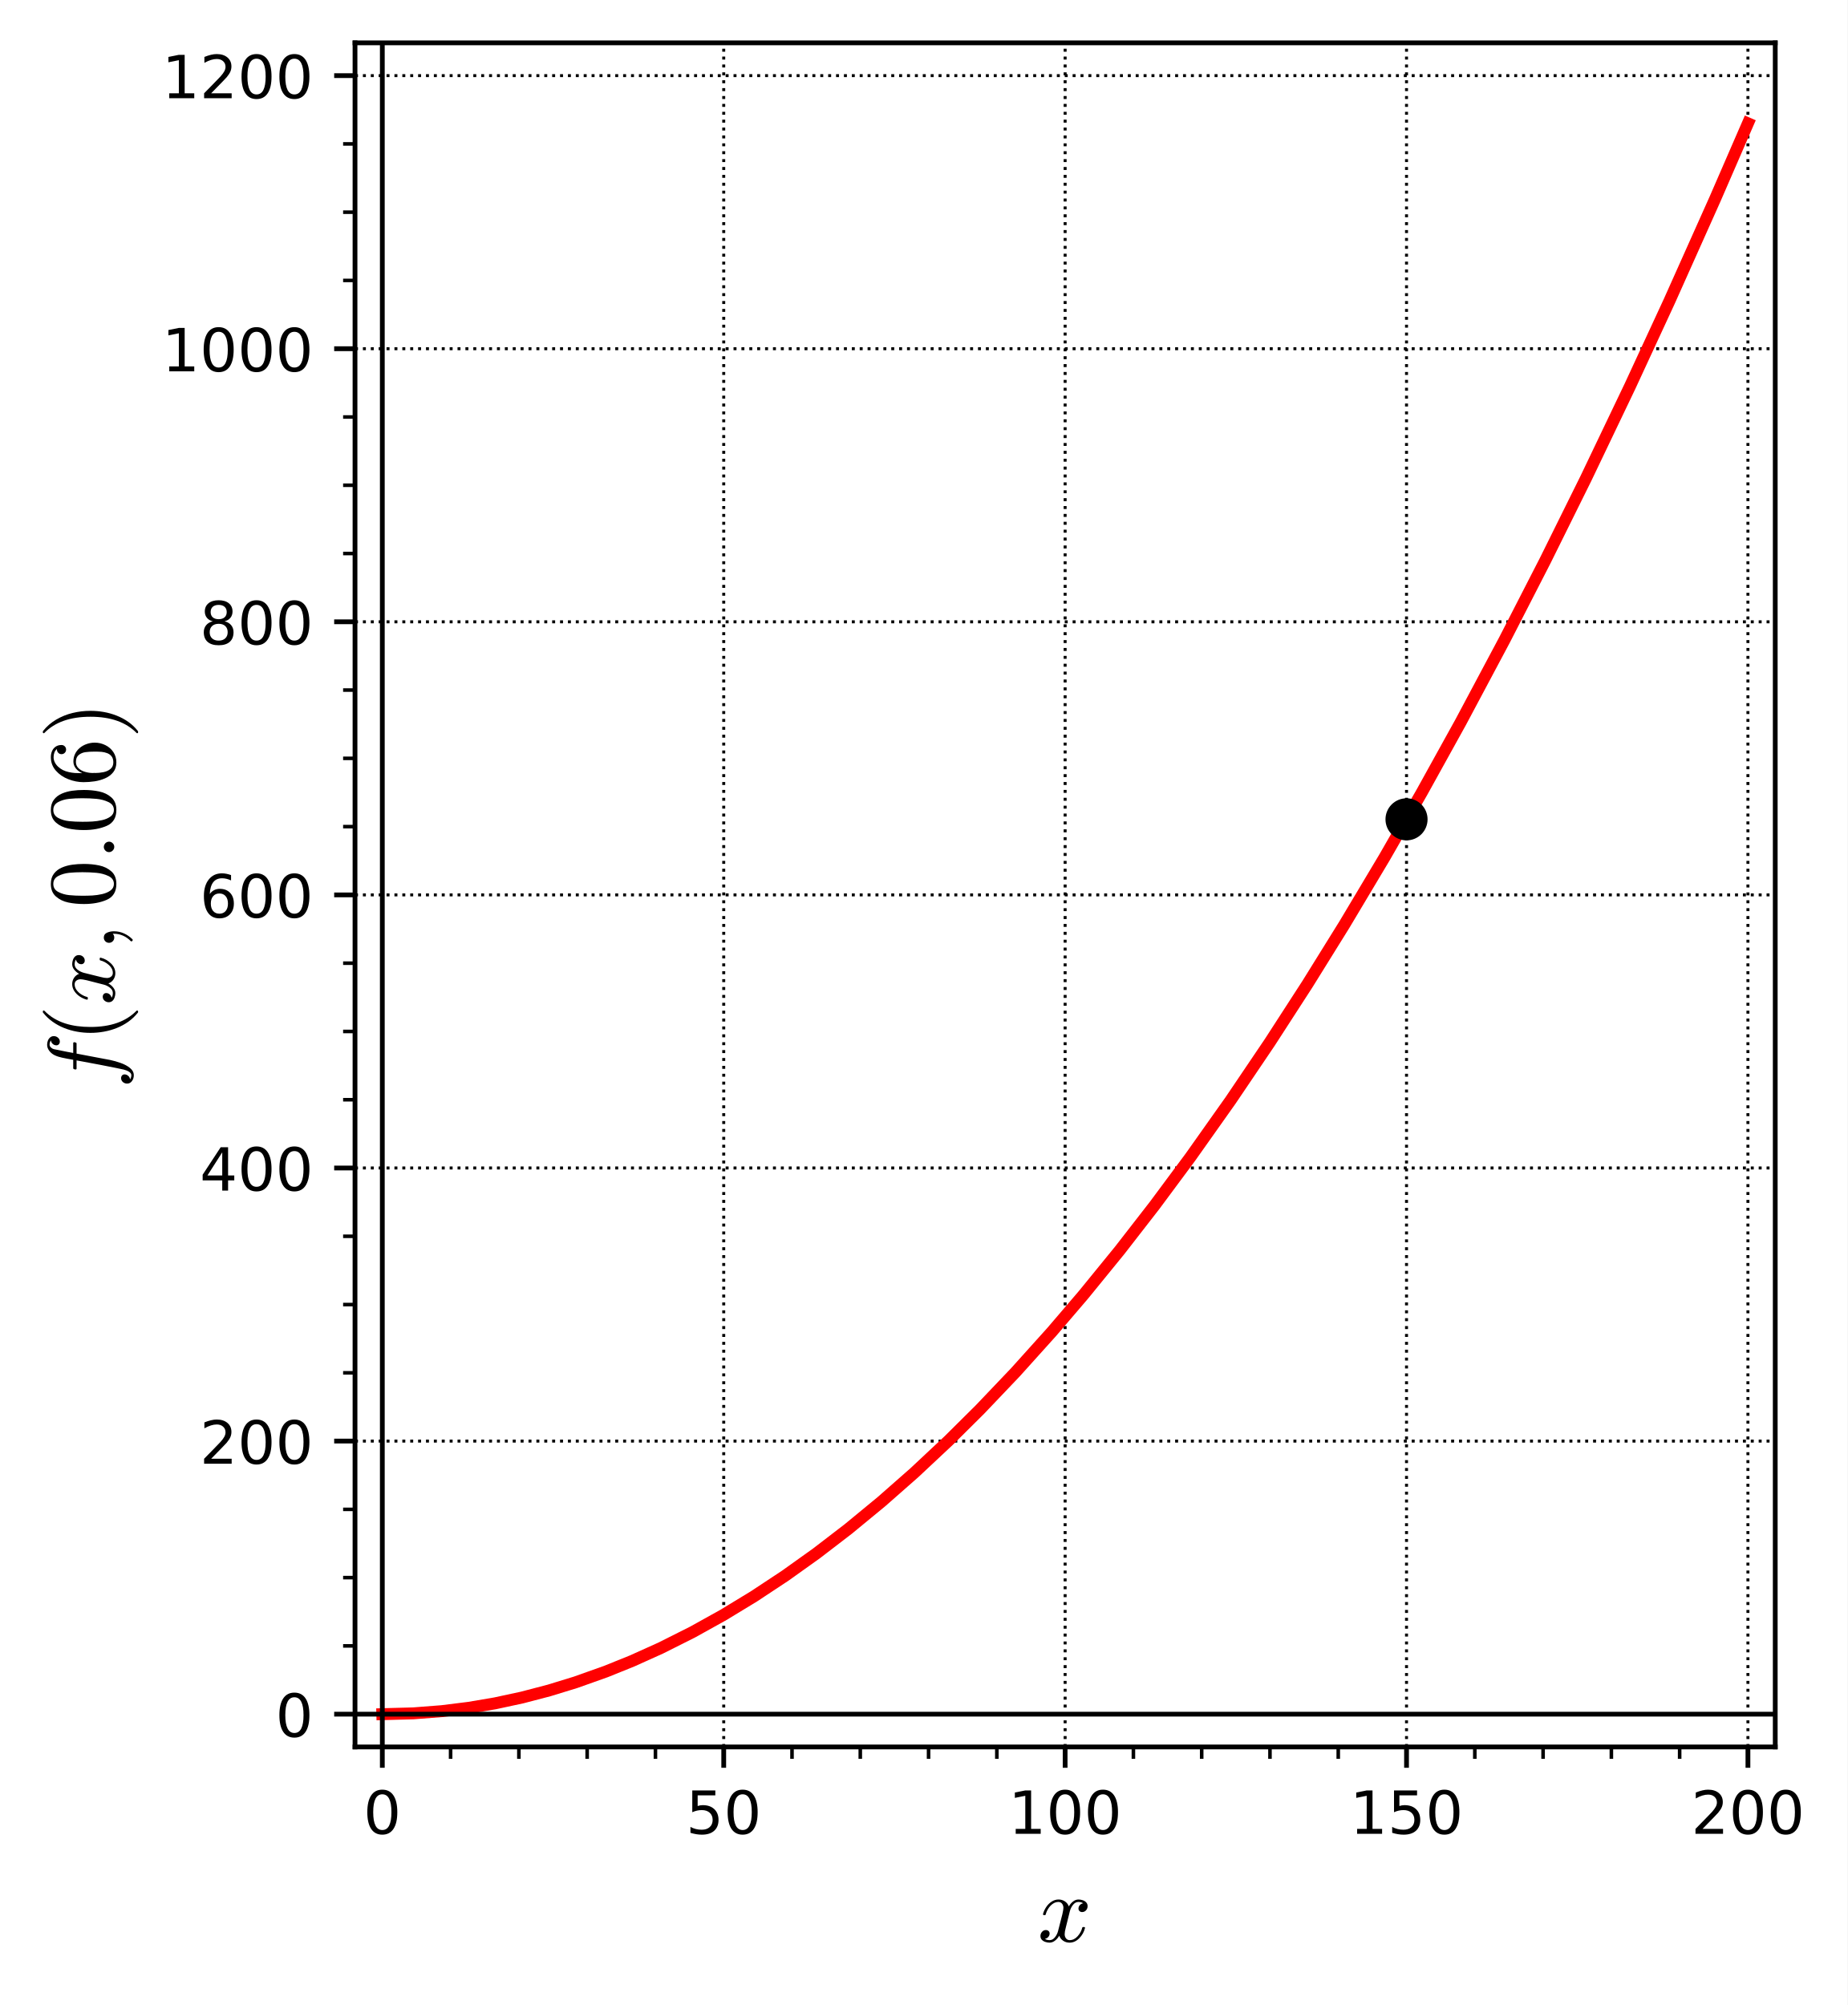
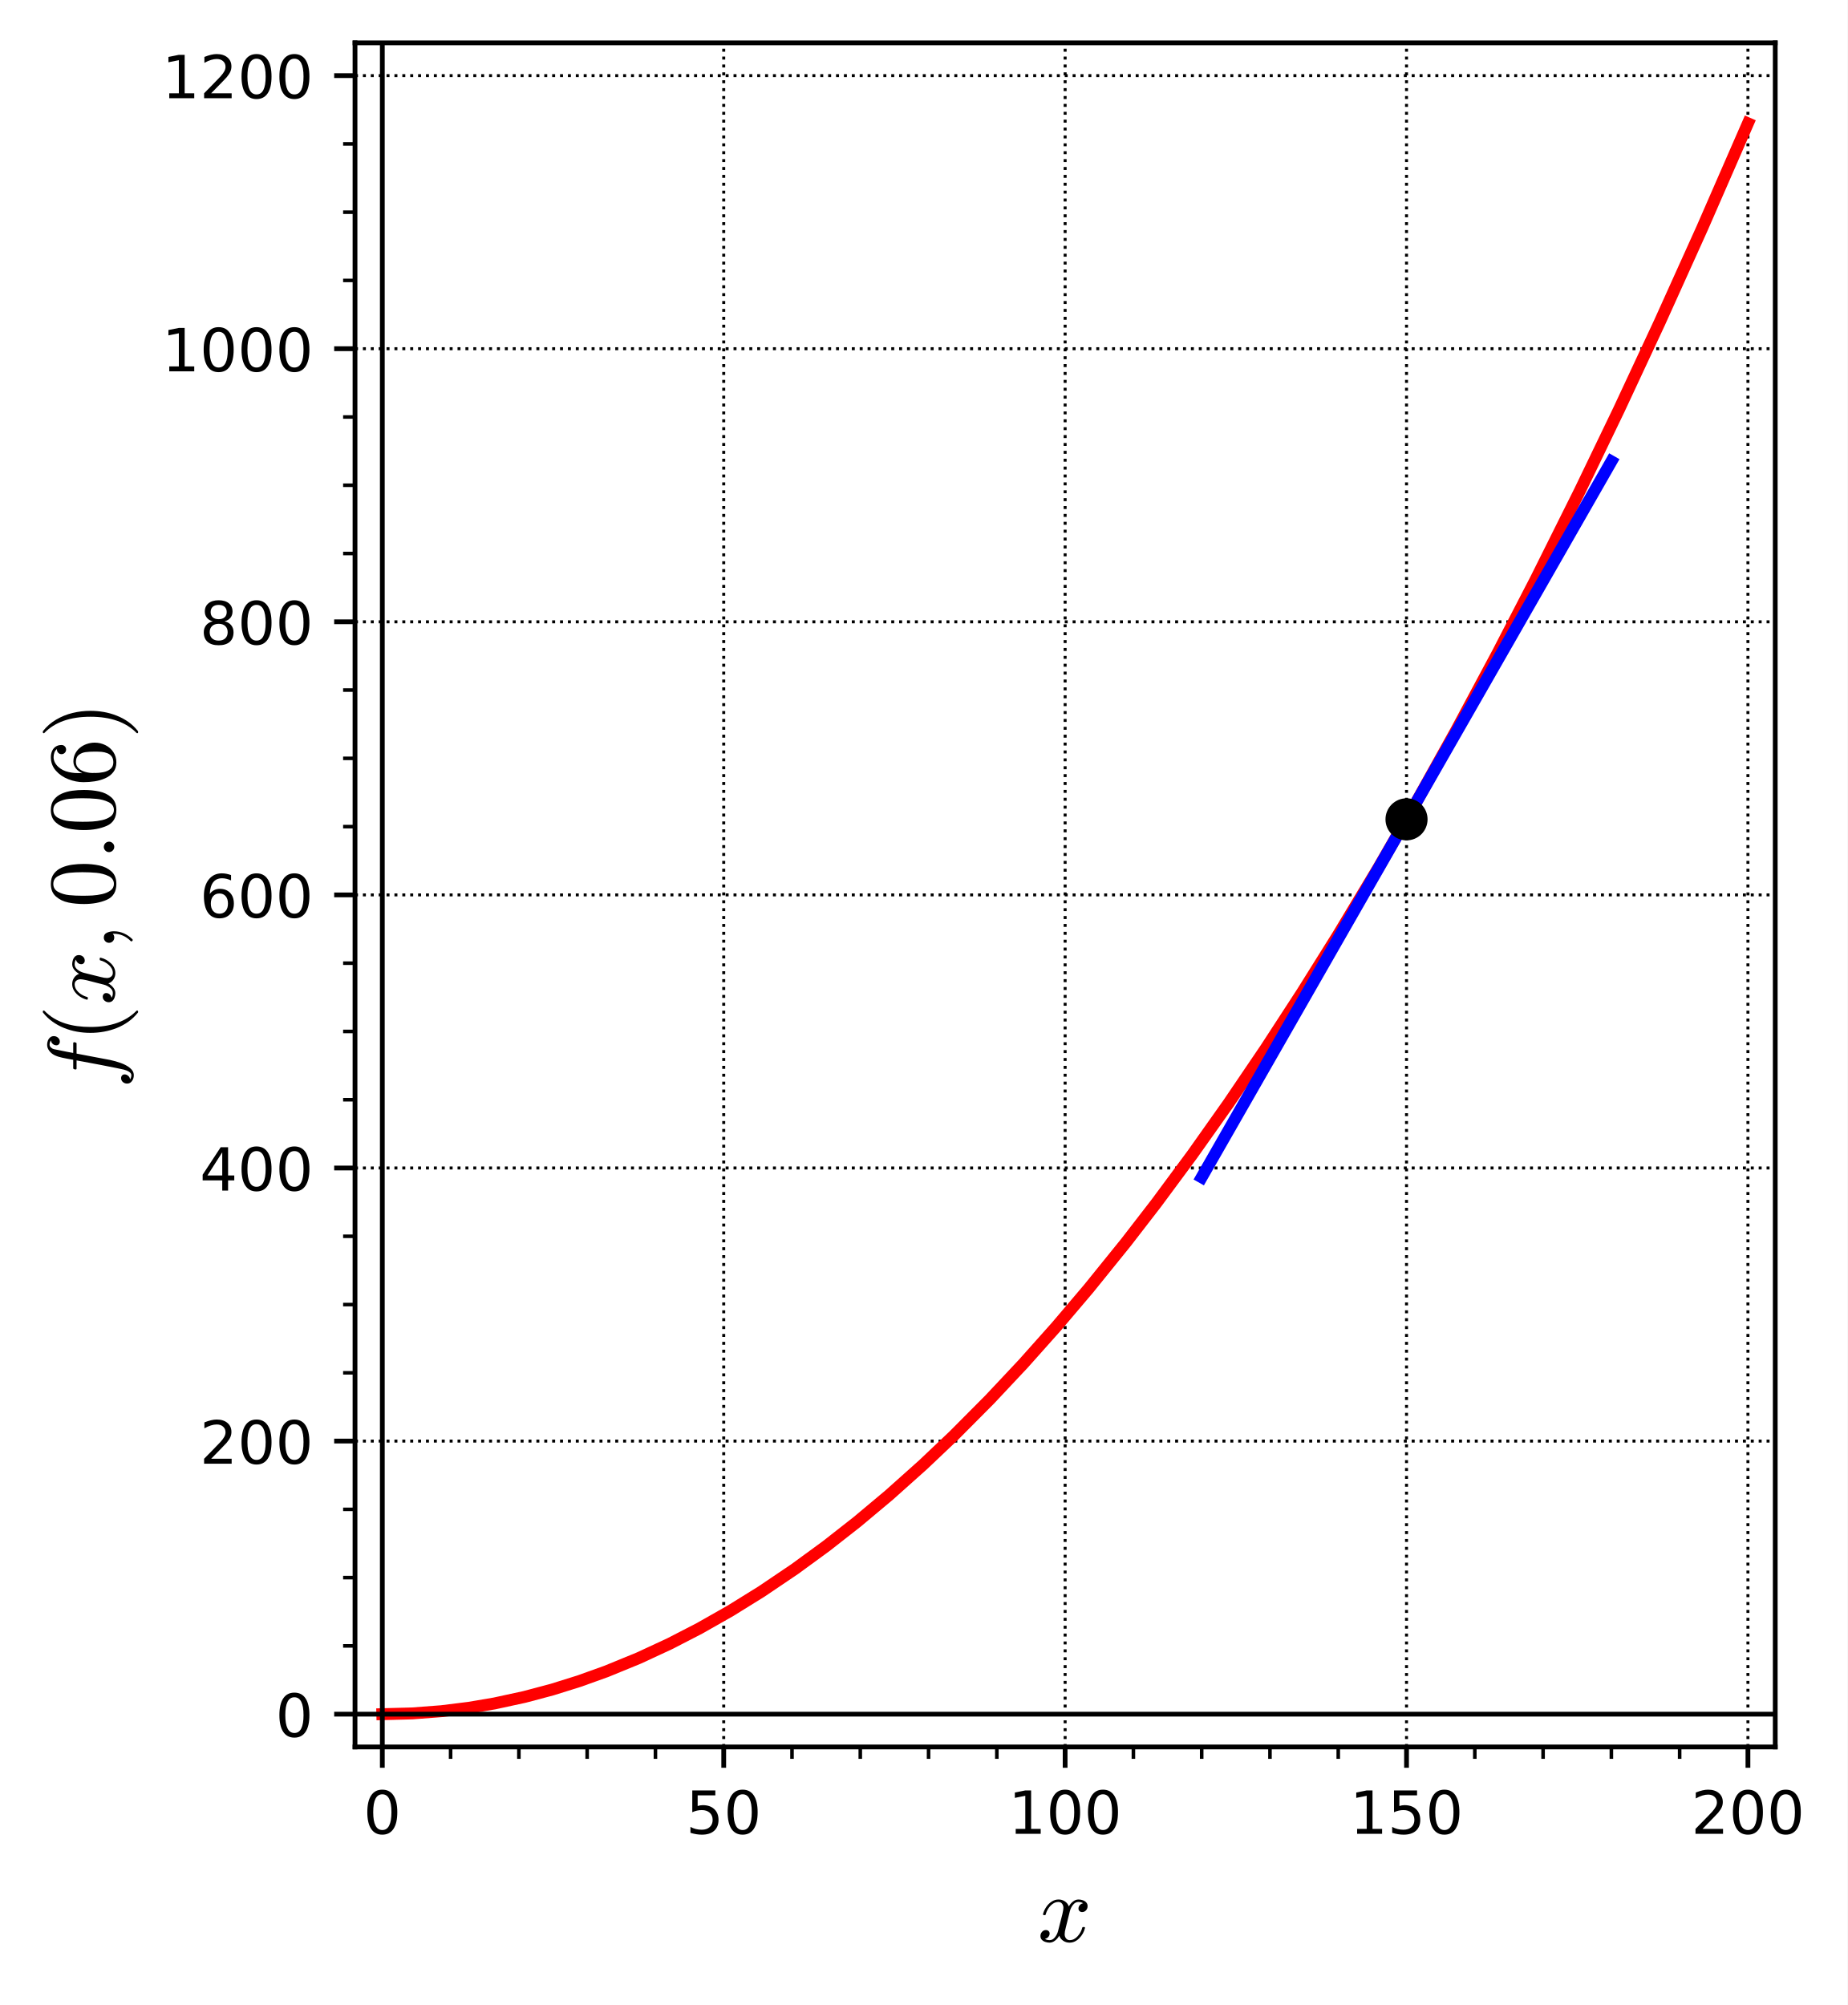
<svg xmlns="http://www.w3.org/2000/svg" xmlns:xlink="http://www.w3.org/1999/xlink" width="310.438pt" height="336.923pt" viewBox="0 0 310.438 336.923" version="1.1">
  <defs>
    <style type="text/css">*{stroke-linejoin: round; stroke-linecap: butt}</style>
  </defs>
  <g id="figure_1">
    <g id="patch_1">
      <path d="M 0 336.923  L 310.438 336.923  L 310.438 0  L 0 0  z " style="fill: #ffffff" />
    </g>
    <g id="axes_1">
      <g id="patch_2">
        <path d="M 59.65 293.56  L 298.283 293.56  L 298.283 7.2  L 59.65 7.2  z " style="fill: #ffffff" />
      </g>
      <g id="matplotlib.axis_1">
        <g id="xtick_1">
          <g id="line2d_1">
-             <path d="M 64.239 293.56  L 64.239 7.2  " clip-path="url(#p2726d82c43)" style="fill: none; stroke-dasharray: 0.5,0.825; stroke-dashoffset: 0; stroke: #000000; stroke-width: 0.5" />
+             <path d="M 64.239 293.56  L 64.239 7.2  " clip-path="url(#p6049f24ae9)" style="fill: none; stroke-dasharray: 0.5,0.825; stroke-dashoffset: 0; stroke: #000000; stroke-width: 0.5" />
          </g>
          <g id="line2d_2">
            <defs>
-               <path id="mf611086a96" d="M 0 0  L 0 3.5  " style="stroke: #000000; stroke-width: 0.8" />
+               <path id="m68371ec54a" d="M 0 0  L 0 3.5  " style="stroke: #000000; stroke-width: 0.8" />
            </defs>
            <g>
-               <use xlink:href="#mf611086a96" x="64.239" y="293.56" style="stroke: #000000; stroke-width: 0.8" />
+               <use xlink:href="#m68371ec54a" x="64.239" y="293.56" style="stroke: #000000; stroke-width: 0.8" />
            </g>
          </g>
          <g id="text_1">
            <g transform="translate(61.05785 308.1584) scale(0.1 -0.1)">
              <defs>
                <path id="DejaVuSans-30" d="M 2034 4250  Q 1547 4250 1301 3770  Q 1056 3291 1056 2328  Q 1056 1369 1301 889  Q 1547 409 2034 409  Q 2525 409 2770 889  Q 3016 1369 3016 2328  Q 3016 3291 2770 3770  Q 2525 4250 2034 4250  z M 2034 4750  Q 2819 4750 3233 4129  Q 3647 3509 3647 2328  Q 3647 1150 3233 529  Q 2819 -91 2034 -91  Q 1250 -91 836 529  Q 422 1150 422 2328  Q 422 3509 836 4129  Q 1250 4750 2034 4750  z " transform="scale(0.015625)" />
              </defs>
              <use xlink:href="#DejaVuSans-30" />
            </g>
          </g>
        </g>
        <g id="xtick_2">
          <g id="line2d_3">
-             <path d="M 121.603 293.56  L 121.603 7.2  " clip-path="url(#p2726d82c43)" style="fill: none; stroke-dasharray: 0.5,0.825; stroke-dashoffset: 0; stroke: #000000; stroke-width: 0.5" />
+             <path d="M 121.603 293.56  L 121.603 7.2  " clip-path="url(#p6049f24ae9)" style="fill: none; stroke-dasharray: 0.5,0.825; stroke-dashoffset: 0; stroke: #000000; stroke-width: 0.5" />
          </g>
          <g id="line2d_4">
            <g>
-               <use xlink:href="#mf611086a96" x="121.603" y="293.56" style="stroke: #000000; stroke-width: 0.8" />
+               <use xlink:href="#m68371ec54a" x="121.603" y="293.56" style="stroke: #000000; stroke-width: 0.8" />
            </g>
          </g>
          <g id="text_2">
            <g transform="translate(115.2404 308.1584) scale(0.1 -0.1)">
              <defs>
                <path id="DejaVuSans-35" d="M 691 4666  L 3169 4666  L 3169 4134  L 1269 4134  L 1269 2991  Q 1406 3038 1543 3061  Q 1681 3084 1819 3084  Q 2600 3084 3056 2656  Q 3513 2228 3513 1497  Q 3513 744 3044 326  Q 2575 -91 1722 -91  Q 1428 -91 1123 -41  Q 819 9 494 109  L 494 744  Q 775 591 1075 516  Q 1375 441 1709 441  Q 2250 441 2565 725  Q 2881 1009 2881 1497  Q 2881 1984 2565 2268  Q 2250 2553 1709 2553  Q 1456 2553 1204 2497  Q 953 2441 691 2322  L 691 4666  z " transform="scale(0.015625)" />
              </defs>
              <use xlink:href="#DejaVuSans-35" />
              <use xlink:href="#DejaVuSans-30" x="63.623" />
            </g>
          </g>
        </g>
        <g id="xtick_3">
          <g id="line2d_5">
-             <path d="M 178.967 293.56  L 178.967 7.2  " clip-path="url(#p2726d82c43)" style="fill: none; stroke-dasharray: 0.5,0.825; stroke-dashoffset: 0; stroke: #000000; stroke-width: 0.5" />
+             <path d="M 178.967 293.56  L 178.967 7.2  " clip-path="url(#p6049f24ae9)" style="fill: none; stroke-dasharray: 0.5,0.825; stroke-dashoffset: 0; stroke: #000000; stroke-width: 0.5" />
          </g>
          <g id="line2d_6">
            <g>
-               <use xlink:href="#mf611086a96" x="178.967" y="293.56" style="stroke: #000000; stroke-width: 0.8" />
+               <use xlink:href="#m68371ec54a" x="178.967" y="293.56" style="stroke: #000000; stroke-width: 0.8" />
            </g>
          </g>
          <g id="text_3">
            <g transform="translate(169.4229 308.1584) scale(0.1 -0.1)">
              <defs>
                <path id="DejaVuSans-31" d="M 794 531  L 1825 531  L 1825 4091  L 703 3866  L 703 4441  L 1819 4666  L 2450 4666  L 2450 531  L 3481 531  L 3481 0  L 794 0  L 794 531  z " transform="scale(0.015625)" />
              </defs>
              <use xlink:href="#DejaVuSans-31" />
              <use xlink:href="#DejaVuSans-30" x="63.623" />
              <use xlink:href="#DejaVuSans-30" x="127.246" />
            </g>
          </g>
        </g>
        <g id="xtick_4">
          <g id="line2d_7">
-             <path d="M 236.33 293.56  L 236.33 7.2  " clip-path="url(#p2726d82c43)" style="fill: none; stroke-dasharray: 0.5,0.825; stroke-dashoffset: 0; stroke: #000000; stroke-width: 0.5" />
+             <path d="M 236.33 293.56  L 236.33 7.2  " clip-path="url(#p6049f24ae9)" style="fill: none; stroke-dasharray: 0.5,0.825; stroke-dashoffset: 0; stroke: #000000; stroke-width: 0.5" />
          </g>
          <g id="line2d_8">
            <g>
-               <use xlink:href="#mf611086a96" x="236.33" y="293.56" style="stroke: #000000; stroke-width: 0.8" />
+               <use xlink:href="#m68371ec54a" x="236.33" y="293.56" style="stroke: #000000; stroke-width: 0.8" />
            </g>
          </g>
          <g id="text_4">
            <g transform="translate(226.7867 308.1584) scale(0.1 -0.1)">
              <use xlink:href="#DejaVuSans-31" />
              <use xlink:href="#DejaVuSans-35" x="63.623" />
              <use xlink:href="#DejaVuSans-30" x="127.246" />
            </g>
          </g>
        </g>
        <g id="xtick_5">
          <g id="line2d_9">
-             <path d="M 293.694 293.56  L 293.694 7.2  " clip-path="url(#p2726d82c43)" style="fill: none; stroke-dasharray: 0.5,0.825; stroke-dashoffset: 0; stroke: #000000; stroke-width: 0.5" />
+             <path d="M 293.694 293.56  L 293.694 7.2  " clip-path="url(#p6049f24ae9)" style="fill: none; stroke-dasharray: 0.5,0.825; stroke-dashoffset: 0; stroke: #000000; stroke-width: 0.5" />
          </g>
          <g id="line2d_10">
            <g>
-               <use xlink:href="#mf611086a96" x="293.694" y="293.56" style="stroke: #000000; stroke-width: 0.8" />
+               <use xlink:href="#m68371ec54a" x="293.694" y="293.56" style="stroke: #000000; stroke-width: 0.8" />
            </g>
          </g>
          <g id="text_5">
            <g transform="translate(284.1505 308.1584) scale(0.1 -0.1)">
              <defs>
                <path id="DejaVuSans-32" d="M 1228 531  L 3431 531  L 3431 0  L 469 0  L 469 531  Q 828 903 1448 1529  Q 2069 2156 2228 2338  Q 2531 2678 2651 2914  Q 2772 3150 2772 3378  Q 2772 3750 2511 3984  Q 2250 4219 1831 4219  Q 1534 4219 1204 4116  Q 875 4013 500 3803  L 500 4441  Q 881 4594 1212 4672  Q 1544 4750 1819 4750  Q 2544 4750 2975 4387  Q 3406 4025 3406 3419  Q 3406 3131 3298 2873  Q 3191 2616 2906 2266  Q 2828 2175 2409 1742  Q 1991 1309 1228 531  z " transform="scale(0.015625)" />
              </defs>
              <use xlink:href="#DejaVuSans-32" />
              <use xlink:href="#DejaVuSans-30" x="63.623" />
              <use xlink:href="#DejaVuSans-30" x="127.246" />
            </g>
          </g>
        </g>
        <g id="xtick_6">
          <g id="line2d_11">
            <defs>
-               <path id="m367e8841a7" d="M 0 0  L 0 2  " style="stroke: #000000; stroke-width: 0.6" />
+               <path id="m8cf14af0dd" d="M 0 0  L 0 2  " style="stroke: #000000; stroke-width: 0.6" />
            </defs>
            <g>
-               <use xlink:href="#m367e8841a7" x="75.712" y="293.56" style="stroke: #000000; stroke-width: 0.6" />
+               <use xlink:href="#m8cf14af0dd" x="75.712" y="293.56" style="stroke: #000000; stroke-width: 0.6" />
            </g>
          </g>
        </g>
        <g id="xtick_7">
          <g id="line2d_12">
            <g>
-               <use xlink:href="#m367e8841a7" x="87.185" y="293.56" style="stroke: #000000; stroke-width: 0.6" />
+               <use xlink:href="#m8cf14af0dd" x="87.185" y="293.56" style="stroke: #000000; stroke-width: 0.6" />
            </g>
          </g>
        </g>
        <g id="xtick_8">
          <g id="line2d_13">
            <g>
-               <use xlink:href="#m367e8841a7" x="98.657" y="293.56" style="stroke: #000000; stroke-width: 0.6" />
+               <use xlink:href="#m8cf14af0dd" x="98.657" y="293.56" style="stroke: #000000; stroke-width: 0.6" />
            </g>
          </g>
        </g>
        <g id="xtick_9">
          <g id="line2d_14">
            <g>
-               <use xlink:href="#m367e8841a7" x="110.13" y="293.56" style="stroke: #000000; stroke-width: 0.6" />
+               <use xlink:href="#m8cf14af0dd" x="110.13" y="293.56" style="stroke: #000000; stroke-width: 0.6" />
            </g>
          </g>
        </g>
        <g id="xtick_10">
          <g id="line2d_15">
            <g>
-               <use xlink:href="#m367e8841a7" x="133.076" y="293.56" style="stroke: #000000; stroke-width: 0.6" />
+               <use xlink:href="#m8cf14af0dd" x="133.076" y="293.56" style="stroke: #000000; stroke-width: 0.6" />
            </g>
          </g>
        </g>
        <g id="xtick_11">
          <g id="line2d_16">
            <g>
-               <use xlink:href="#m367e8841a7" x="144.548" y="293.56" style="stroke: #000000; stroke-width: 0.6" />
+               <use xlink:href="#m8cf14af0dd" x="144.548" y="293.56" style="stroke: #000000; stroke-width: 0.6" />
            </g>
          </g>
        </g>
        <g id="xtick_12">
          <g id="line2d_17">
            <g>
-               <use xlink:href="#m367e8841a7" x="156.021" y="293.56" style="stroke: #000000; stroke-width: 0.6" />
+               <use xlink:href="#m8cf14af0dd" x="156.021" y="293.56" style="stroke: #000000; stroke-width: 0.6" />
            </g>
          </g>
        </g>
        <g id="xtick_13">
          <g id="line2d_18">
            <g>
-               <use xlink:href="#m367e8841a7" x="167.494" y="293.56" style="stroke: #000000; stroke-width: 0.6" />
+               <use xlink:href="#m8cf14af0dd" x="167.494" y="293.56" style="stroke: #000000; stroke-width: 0.6" />
            </g>
          </g>
        </g>
        <g id="xtick_14">
          <g id="line2d_19">
            <g>
-               <use xlink:href="#m367e8841a7" x="190.439" y="293.56" style="stroke: #000000; stroke-width: 0.6" />
+               <use xlink:href="#m8cf14af0dd" x="190.439" y="293.56" style="stroke: #000000; stroke-width: 0.6" />
            </g>
          </g>
        </g>
        <g id="xtick_15">
          <g id="line2d_20">
            <g>
-               <use xlink:href="#m367e8841a7" x="201.912" y="293.56" style="stroke: #000000; stroke-width: 0.6" />
+               <use xlink:href="#m8cf14af0dd" x="201.912" y="293.56" style="stroke: #000000; stroke-width: 0.6" />
            </g>
          </g>
        </g>
        <g id="xtick_16">
          <g id="line2d_21">
            <g>
-               <use xlink:href="#m367e8841a7" x="213.385" y="293.56" style="stroke: #000000; stroke-width: 0.6" />
+               <use xlink:href="#m8cf14af0dd" x="213.385" y="293.56" style="stroke: #000000; stroke-width: 0.6" />
            </g>
          </g>
        </g>
        <g id="xtick_17">
          <g id="line2d_22">
            <g>
-               <use xlink:href="#m367e8841a7" x="224.858" y="293.56" style="stroke: #000000; stroke-width: 0.6" />
+               <use xlink:href="#m8cf14af0dd" x="224.858" y="293.56" style="stroke: #000000; stroke-width: 0.6" />
            </g>
          </g>
        </g>
        <g id="xtick_18">
          <g id="line2d_23">
            <g>
-               <use xlink:href="#m367e8841a7" x="247.803" y="293.56" style="stroke: #000000; stroke-width: 0.6" />
+               <use xlink:href="#m8cf14af0dd" x="247.803" y="293.56" style="stroke: #000000; stroke-width: 0.6" />
            </g>
          </g>
        </g>
        <g id="xtick_19">
          <g id="line2d_24">
            <g>
-               <use xlink:href="#m367e8841a7" x="259.276" y="293.56" style="stroke: #000000; stroke-width: 0.6" />
+               <use xlink:href="#m8cf14af0dd" x="259.276" y="293.56" style="stroke: #000000; stroke-width: 0.6" />
            </g>
          </g>
        </g>
        <g id="xtick_20">
          <g id="line2d_25">
            <g>
-               <use xlink:href="#m367e8841a7" x="270.749" y="293.56" style="stroke: #000000; stroke-width: 0.6" />
+               <use xlink:href="#m8cf14af0dd" x="270.749" y="293.56" style="stroke: #000000; stroke-width: 0.6" />
            </g>
          </g>
        </g>
        <g id="xtick_21">
          <g id="line2d_26">
            <g>
-               <use xlink:href="#m367e8841a7" x="282.221" y="293.56" style="stroke: #000000; stroke-width: 0.6" />
+               <use xlink:href="#m8cf14af0dd" x="282.221" y="293.56" style="stroke: #000000; stroke-width: 0.6" />
            </g>
          </g>
        </g>
        <g id="text_6">
          <g transform="translate(174.3267 326.3956) scale(0.16 -0.16)">
            <defs>
              <path id="Cmmi10-78" d="M 500 184  Q 613 97 819 97  Q 1019 97 1172 289  Q 1325 481 1381 709  L 1672 1844  Q 1741 2153 1741 2266  Q 1741 2425 1652 2544  Q 1563 2663 1403 2663  Q 1200 2663 1022 2536  Q 844 2409 722 2214  Q 600 2019 550 1819  Q 538 1778 500 1778  L 422 1778  Q 372 1778 372 1838  L 372 1856  Q 434 2094 584 2320  Q 734 2547 951 2687  Q 1169 2828 1416 2828  Q 1650 2828 1839 2703  Q 2028 2578 2106 2363  Q 2216 2559 2386 2693  Q 2556 2828 2759 2828  Q 2897 2828 3040 2779  Q 3184 2731 3275 2631  Q 3366 2531 3366 2381  Q 3366 2219 3261 2101  Q 3156 1984 2994 1984  Q 2891 1984 2822 2050  Q 2753 2116 2753 2216  Q 2753 2350 2845 2451  Q 2938 2553 3066 2572  Q 2950 2663 2747 2663  Q 2541 2663 2389 2472  Q 2238 2281 2175 2047  L 1894 916  Q 1825 659 1825 494  Q 1825 331 1917 214  Q 2009 97 2163 97  Q 2463 97 2698 361  Q 2934 625 3009 941  Q 3022 978 3059 978  L 3138 978  Q 3163 978 3178 961  Q 3194 944 3194 922  Q 3194 916 3188 903  Q 3097 522 2806 225  Q 2516 -72 2150 -72  Q 1916 -72 1727 54  Q 1538 181 1459 397  Q 1359 209 1182 68  Q 1006 -72 806 -72  Q 669 -72 523 -23  Q 378 25 287 125  Q 197 225 197 378  Q 197 528 301 651  Q 406 775 563 775  Q 669 775 741 711  Q 813 647 813 544  Q 813 409 723 309  Q 634 209 500 184  z " transform="scale(0.015625)" />
            </defs>
            <use xlink:href="#Cmmi10-78" transform="translate(0 0.8125)" />
          </g>
        </g>
      </g>
      <g id="matplotlib.axis_2">
        <g id="ytick_1">
          <g id="line2d_27">
-             <path d="M 59.65 288.053  L 298.283 288.053  " clip-path="url(#p2726d82c43)" style="fill: none; stroke-dasharray: 0.5,0.825; stroke-dashoffset: 0; stroke: #000000; stroke-width: 0.5" />
+             <path d="M 59.65 288.053  L 298.283 288.053  " clip-path="url(#p6049f24ae9)" style="fill: none; stroke-dasharray: 0.5,0.825; stroke-dashoffset: 0; stroke: #000000; stroke-width: 0.5" />
          </g>
          <g id="line2d_28">
            <defs>
-               <path id="md01a193712" d="M 0 0  L -3.5 0  " style="stroke: #000000; stroke-width: 0.8" />
+               <path id="m2c7014e9fa" d="M 0 0  L -3.5 0  " style="stroke: #000000; stroke-width: 0.8" />
            </defs>
            <g>
-               <use xlink:href="#md01a193712" x="59.65" y="288.053" style="stroke: #000000; stroke-width: 0.8" />
+               <use xlink:href="#m2c7014e9fa" x="59.65" y="288.053" style="stroke: #000000; stroke-width: 0.8" />
            </g>
          </g>
          <g id="text_7">
            <g transform="translate(46.2875 291.8523) scale(0.1 -0.1)">
              <use xlink:href="#DejaVuSans-30" />
            </g>
          </g>
        </g>
        <g id="ytick_2">
          <g id="line2d_29">
-             <path d="M 59.65 242.162  L 298.283 242.162  " clip-path="url(#p2726d82c43)" style="fill: none; stroke-dasharray: 0.5,0.825; stroke-dashoffset: 0; stroke: #000000; stroke-width: 0.5" />
+             <path d="M 59.65 242.162  L 298.283 242.162  " clip-path="url(#p6049f24ae9)" style="fill: none; stroke-dasharray: 0.5,0.825; stroke-dashoffset: 0; stroke: #000000; stroke-width: 0.5" />
          </g>
          <g id="line2d_30">
            <g>
-               <use xlink:href="#md01a193712" x="59.65" y="242.162" style="stroke: #000000; stroke-width: 0.8" />
+               <use xlink:href="#m2c7014e9fa" x="59.65" y="242.162" style="stroke: #000000; stroke-width: 0.8" />
            </g>
          </g>
          <g id="text_8">
            <g transform="translate(33.5625 245.9613) scale(0.1 -0.1)">
              <use xlink:href="#DejaVuSans-32" />
              <use xlink:href="#DejaVuSans-30" x="63.623" />
              <use xlink:href="#DejaVuSans-30" x="127.246" />
            </g>
          </g>
        </g>
        <g id="ytick_3">
          <g id="line2d_31">
-             <path d="M 59.65 196.271  L 298.283 196.271  " clip-path="url(#p2726d82c43)" style="fill: none; stroke-dasharray: 0.5,0.825; stroke-dashoffset: 0; stroke: #000000; stroke-width: 0.5" />
+             <path d="M 59.65 196.271  L 298.283 196.271  " clip-path="url(#p6049f24ae9)" style="fill: none; stroke-dasharray: 0.5,0.825; stroke-dashoffset: 0; stroke: #000000; stroke-width: 0.5" />
          </g>
          <g id="line2d_32">
            <g>
-               <use xlink:href="#md01a193712" x="59.65" y="196.271" style="stroke: #000000; stroke-width: 0.8" />
+               <use xlink:href="#m2c7014e9fa" x="59.65" y="196.271" style="stroke: #000000; stroke-width: 0.8" />
            </g>
          </g>
          <g id="text_9">
            <g transform="translate(33.5625 200.0702) scale(0.1 -0.1)">
              <defs>
                <path id="DejaVuSans-34" d="M 2419 4116  L 825 1625  L 2419 1625  L 2419 4116  z M 2253 4666  L 3047 4666  L 3047 1625  L 3713 1625  L 3713 1100  L 3047 1100  L 3047 0  L 2419 0  L 2419 1100  L 313 1100  L 313 1709  L 2253 4666  z " transform="scale(0.015625)" />
              </defs>
              <use xlink:href="#DejaVuSans-34" />
              <use xlink:href="#DejaVuSans-30" x="63.623" />
              <use xlink:href="#DejaVuSans-30" x="127.246" />
            </g>
          </g>
        </g>
        <g id="ytick_4">
          <g id="line2d_33">
-             <path d="M 59.65 150.38  L 298.283 150.38  " clip-path="url(#p2726d82c43)" style="fill: none; stroke-dasharray: 0.5,0.825; stroke-dashoffset: 0; stroke: #000000; stroke-width: 0.5" />
+             <path d="M 59.65 150.38  L 298.283 150.38  " clip-path="url(#p6049f24ae9)" style="fill: none; stroke-dasharray: 0.5,0.825; stroke-dashoffset: 0; stroke: #000000; stroke-width: 0.5" />
          </g>
          <g id="line2d_34">
            <g>
-               <use xlink:href="#md01a193712" x="59.65" y="150.38" style="stroke: #000000; stroke-width: 0.8" />
+               <use xlink:href="#m2c7014e9fa" x="59.65" y="150.38" style="stroke: #000000; stroke-width: 0.8" />
            </g>
          </g>
          <g id="text_10">
            <g transform="translate(33.5625 154.1792) scale(0.1 -0.1)">
              <defs>
                <path id="DejaVuSans-36" d="M 2113 2584  Q 1688 2584 1439 2293  Q 1191 2003 1191 1497  Q 1191 994 1439 701  Q 1688 409 2113 409  Q 2538 409 2786 701  Q 3034 994 3034 1497  Q 3034 2003 2786 2293  Q 2538 2584 2113 2584  z M 3366 4563  L 3366 3988  Q 3128 4100 2886 4159  Q 2644 4219 2406 4219  Q 1781 4219 1451 3797  Q 1122 3375 1075 2522  Q 1259 2794 1537 2939  Q 1816 3084 2150 3084  Q 2853 3084 3261 2657  Q 3669 2231 3669 1497  Q 3669 778 3244 343  Q 2819 -91 2113 -91  Q 1303 -91 875 529  Q 447 1150 447 2328  Q 447 3434 972 4092  Q 1497 4750 2381 4750  Q 2619 4750 2861 4703  Q 3103 4656 3366 4563  z " transform="scale(0.015625)" />
              </defs>
              <use xlink:href="#DejaVuSans-36" />
              <use xlink:href="#DejaVuSans-30" x="63.623" />
              <use xlink:href="#DejaVuSans-30" x="127.246" />
            </g>
          </g>
        </g>
        <g id="ytick_5">
          <g id="line2d_35">
-             <path d="M 59.65 104.489  L 298.283 104.489  " clip-path="url(#p2726d82c43)" style="fill: none; stroke-dasharray: 0.5,0.825; stroke-dashoffset: 0; stroke: #000000; stroke-width: 0.5" />
+             <path d="M 59.65 104.489  L 298.283 104.489  " clip-path="url(#p6049f24ae9)" style="fill: none; stroke-dasharray: 0.5,0.825; stroke-dashoffset: 0; stroke: #000000; stroke-width: 0.5" />
          </g>
          <g id="line2d_36">
            <g>
-               <use xlink:href="#md01a193712" x="59.65" y="104.489" style="stroke: #000000; stroke-width: 0.8" />
+               <use xlink:href="#m2c7014e9fa" x="59.65" y="104.489" style="stroke: #000000; stroke-width: 0.8" />
            </g>
          </g>
          <g id="text_11">
            <g transform="translate(33.5625 108.2882) scale(0.1 -0.1)">
              <defs>
                <path id="DejaVuSans-38" d="M 2034 2216  Q 1584 2216 1326 1975  Q 1069 1734 1069 1313  Q 1069 891 1326 650  Q 1584 409 2034 409  Q 2484 409 2743 651  Q 3003 894 3003 1313  Q 3003 1734 2745 1975  Q 2488 2216 2034 2216  z M 1403 2484  Q 997 2584 770 2862  Q 544 3141 544 3541  Q 544 4100 942 4425  Q 1341 4750 2034 4750  Q 2731 4750 3128 4425  Q 3525 4100 3525 3541  Q 3525 3141 3298 2862  Q 3072 2584 2669 2484  Q 3125 2378 3379 2068  Q 3634 1759 3634 1313  Q 3634 634 3220 271  Q 2806 -91 2034 -91  Q 1263 -91 848 271  Q 434 634 434 1313  Q 434 1759 690 2068  Q 947 2378 1403 2484  z M 1172 3481  Q 1172 3119 1398 2916  Q 1625 2713 2034 2713  Q 2441 2713 2670 2916  Q 2900 3119 2900 3481  Q 2900 3844 2670 4047  Q 2441 4250 2034 4250  Q 1625 4250 1398 4047  Q 1172 3844 1172 3481  z " transform="scale(0.015625)" />
              </defs>
              <use xlink:href="#DejaVuSans-38" />
              <use xlink:href="#DejaVuSans-30" x="63.623" />
              <use xlink:href="#DejaVuSans-30" x="127.246" />
            </g>
          </g>
        </g>
        <g id="ytick_6">
          <g id="line2d_37">
-             <path d="M 59.65 58.598  L 298.283 58.598  " clip-path="url(#p2726d82c43)" style="fill: none; stroke-dasharray: 0.5,0.825; stroke-dashoffset: 0; stroke: #000000; stroke-width: 0.5" />
+             <path d="M 59.65 58.598  L 298.283 58.598  " clip-path="url(#p6049f24ae9)" style="fill: none; stroke-dasharray: 0.5,0.825; stroke-dashoffset: 0; stroke: #000000; stroke-width: 0.5" />
          </g>
          <g id="line2d_38">
            <g>
-               <use xlink:href="#md01a193712" x="59.65" y="58.598" style="stroke: #000000; stroke-width: 0.8" />
+               <use xlink:href="#m2c7014e9fa" x="59.65" y="58.598" style="stroke: #000000; stroke-width: 0.8" />
            </g>
          </g>
          <g id="text_12">
            <g transform="translate(27.2 62.39717) scale(0.1 -0.1)">
              <use xlink:href="#DejaVuSans-31" />
              <use xlink:href="#DejaVuSans-30" x="63.623" />
              <use xlink:href="#DejaVuSans-30" x="127.246" />
              <use xlink:href="#DejaVuSans-30" x="190.869" />
            </g>
          </g>
        </g>
        <g id="ytick_7">
          <g id="line2d_39">
-             <path d="M 59.65 12.707  L 298.283 12.707  " clip-path="url(#p2726d82c43)" style="fill: none; stroke-dasharray: 0.5,0.825; stroke-dashoffset: 0; stroke: #000000; stroke-width: 0.5" />
+             <path d="M 59.65 12.707  L 298.283 12.707  " clip-path="url(#p6049f24ae9)" style="fill: none; stroke-dasharray: 0.5,0.825; stroke-dashoffset: 0; stroke: #000000; stroke-width: 0.5" />
          </g>
          <g id="line2d_40">
            <g>
-               <use xlink:href="#md01a193712" x="59.65" y="12.707" style="stroke: #000000; stroke-width: 0.8" />
+               <use xlink:href="#m2c7014e9fa" x="59.65" y="12.707" style="stroke: #000000; stroke-width: 0.8" />
            </g>
          </g>
          <g id="text_13">
            <g transform="translate(27.2 16.50614) scale(0.1 -0.1)">
              <use xlink:href="#DejaVuSans-31" />
              <use xlink:href="#DejaVuSans-32" x="63.623" />
              <use xlink:href="#DejaVuSans-30" x="127.246" />
              <use xlink:href="#DejaVuSans-30" x="190.869" />
            </g>
          </g>
        </g>
        <g id="ytick_8">
          <g id="line2d_41">
            <defs>
-               <path id="m66f3f1ca17" d="M 0 0  L -2 0  " style="stroke: #000000; stroke-width: 0.6" />
+               <path id="m013347e9e7" d="M 0 0  L -2 0  " style="stroke: #000000; stroke-width: 0.6" />
            </defs>
            <g>
-               <use xlink:href="#m66f3f1ca17" x="59.65" y="276.58" style="stroke: #000000; stroke-width: 0.6" />
+               <use xlink:href="#m013347e9e7" x="59.65" y="276.58" style="stroke: #000000; stroke-width: 0.6" />
            </g>
          </g>
        </g>
        <g id="ytick_9">
          <g id="line2d_42">
            <g>
-               <use xlink:href="#m66f3f1ca17" x="59.65" y="265.108" style="stroke: #000000; stroke-width: 0.6" />
+               <use xlink:href="#m013347e9e7" x="59.65" y="265.108" style="stroke: #000000; stroke-width: 0.6" />
            </g>
          </g>
        </g>
        <g id="ytick_10">
          <g id="line2d_43">
            <g>
-               <use xlink:href="#m66f3f1ca17" x="59.65" y="253.635" style="stroke: #000000; stroke-width: 0.6" />
+               <use xlink:href="#m013347e9e7" x="59.65" y="253.635" style="stroke: #000000; stroke-width: 0.6" />
            </g>
          </g>
        </g>
        <g id="ytick_11">
          <g id="line2d_44">
            <g>
-               <use xlink:href="#m66f3f1ca17" x="59.65" y="230.689" style="stroke: #000000; stroke-width: 0.6" />
+               <use xlink:href="#m013347e9e7" x="59.65" y="230.689" style="stroke: #000000; stroke-width: 0.6" />
            </g>
          </g>
        </g>
        <g id="ytick_12">
          <g id="line2d_45">
            <g>
-               <use xlink:href="#m66f3f1ca17" x="59.65" y="219.217" style="stroke: #000000; stroke-width: 0.6" />
+               <use xlink:href="#m013347e9e7" x="59.65" y="219.217" style="stroke: #000000; stroke-width: 0.6" />
            </g>
          </g>
        </g>
        <g id="ytick_13">
          <g id="line2d_46">
            <g>
-               <use xlink:href="#m66f3f1ca17" x="59.65" y="207.744" style="stroke: #000000; stroke-width: 0.6" />
+               <use xlink:href="#m013347e9e7" x="59.65" y="207.744" style="stroke: #000000; stroke-width: 0.6" />
            </g>
          </g>
        </g>
        <g id="ytick_14">
          <g id="line2d_47">
            <g>
-               <use xlink:href="#m66f3f1ca17" x="59.65" y="184.798" style="stroke: #000000; stroke-width: 0.6" />
+               <use xlink:href="#m013347e9e7" x="59.65" y="184.798" style="stroke: #000000; stroke-width: 0.6" />
            </g>
          </g>
        </g>
        <g id="ytick_15">
          <g id="line2d_48">
            <g>
-               <use xlink:href="#m66f3f1ca17" x="59.65" y="173.326" style="stroke: #000000; stroke-width: 0.6" />
+               <use xlink:href="#m013347e9e7" x="59.65" y="173.326" style="stroke: #000000; stroke-width: 0.6" />
            </g>
          </g>
        </g>
        <g id="ytick_16">
          <g id="line2d_49">
            <g>
-               <use xlink:href="#m66f3f1ca17" x="59.65" y="161.853" style="stroke: #000000; stroke-width: 0.6" />
+               <use xlink:href="#m013347e9e7" x="59.65" y="161.853" style="stroke: #000000; stroke-width: 0.6" />
            </g>
          </g>
        </g>
        <g id="ytick_17">
          <g id="line2d_50">
            <g>
-               <use xlink:href="#m66f3f1ca17" x="59.65" y="138.907" style="stroke: #000000; stroke-width: 0.6" />
+               <use xlink:href="#m013347e9e7" x="59.65" y="138.907" style="stroke: #000000; stroke-width: 0.6" />
            </g>
          </g>
        </g>
        <g id="ytick_18">
          <g id="line2d_51">
            <g>
-               <use xlink:href="#m66f3f1ca17" x="59.65" y="127.434" style="stroke: #000000; stroke-width: 0.6" />
+               <use xlink:href="#m013347e9e7" x="59.65" y="127.434" style="stroke: #000000; stroke-width: 0.6" />
            </g>
          </g>
        </g>
        <g id="ytick_19">
          <g id="line2d_52">
            <g>
-               <use xlink:href="#m66f3f1ca17" x="59.65" y="115.962" style="stroke: #000000; stroke-width: 0.6" />
+               <use xlink:href="#m013347e9e7" x="59.65" y="115.962" style="stroke: #000000; stroke-width: 0.6" />
            </g>
          </g>
        </g>
        <g id="ytick_20">
          <g id="line2d_53">
            <g>
-               <use xlink:href="#m66f3f1ca17" x="59.65" y="93.016" style="stroke: #000000; stroke-width: 0.6" />
+               <use xlink:href="#m013347e9e7" x="59.65" y="93.016" style="stroke: #000000; stroke-width: 0.6" />
            </g>
          </g>
        </g>
        <g id="ytick_21">
          <g id="line2d_54">
            <g>
-               <use xlink:href="#m66f3f1ca17" x="59.65" y="81.543" style="stroke: #000000; stroke-width: 0.6" />
+               <use xlink:href="#m013347e9e7" x="59.65" y="81.543" style="stroke: #000000; stroke-width: 0.6" />
            </g>
          </g>
        </g>
        <g id="ytick_22">
          <g id="line2d_55">
            <g>
-               <use xlink:href="#m66f3f1ca17" x="59.65" y="70.071" style="stroke: #000000; stroke-width: 0.6" />
+               <use xlink:href="#m013347e9e7" x="59.65" y="70.071" style="stroke: #000000; stroke-width: 0.6" />
            </g>
          </g>
        </g>
        <g id="ytick_23">
          <g id="line2d_56">
            <g>
-               <use xlink:href="#m66f3f1ca17" x="59.65" y="47.125" style="stroke: #000000; stroke-width: 0.6" />
+               <use xlink:href="#m013347e9e7" x="59.65" y="47.125" style="stroke: #000000; stroke-width: 0.6" />
            </g>
          </g>
        </g>
        <g id="ytick_24">
          <g id="line2d_57">
            <g>
-               <use xlink:href="#m66f3f1ca17" x="59.65" y="35.652" style="stroke: #000000; stroke-width: 0.6" />
+               <use xlink:href="#m013347e9e7" x="59.65" y="35.652" style="stroke: #000000; stroke-width: 0.6" />
            </g>
          </g>
        </g>
        <g id="ytick_25">
          <g id="line2d_58">
            <g>
-               <use xlink:href="#m66f3f1ca17" x="59.65" y="24.18" style="stroke: #000000; stroke-width: 0.6" />
+               <use xlink:href="#m013347e9e7" x="59.65" y="24.18" style="stroke: #000000; stroke-width: 0.6" />
            </g>
          </g>
        </g>
        <g id="text_14">
          <g transform="translate(19.2 182.94) rotate(-90) scale(0.16 -0.16)">
            <defs>
              <path id="Cmmi10-66" d="M 622 -1056  Q 741 -1147 909 -1147  Q 1138 -1147 1281 -641  Q 1341 -397 1606 966  L 1900 2534  L 1350 2534  Q 1288 2534 1288 2619  Q 1313 2759 1369 2759  L 1941 2759  L 2016 3175  Q 2053 3369 2084 3508  Q 2116 3647 2152 3765  Q 2188 3884 2259 4031  Q 2369 4241 2555 4377  Q 2741 4513 2956 4513  Q 3097 4513 3230 4461  Q 3363 4409 3447 4306  Q 3531 4203 3531 4063  Q 3531 3900 3423 3779  Q 3316 3659 3163 3659  Q 3059 3659 2986 3723  Q 2913 3788 2913 3891  Q 2913 4031 3008 4136  Q 3103 4241 3244 4256  Q 3125 4347 2950 4347  Q 2853 4347 2767 4256  Q 2681 4166 2656 4063  Q 2616 3900 2478 3181  L 2400 2759  L 3059 2759  Q 3122 2759 3122 2675  Q 3119 2659 3109 2620  Q 3100 2581 3083 2557  Q 3066 2534 3041 2534  L 2356 2534  L 2059 972  Q 2003 631 1929 279  Q 1856 -72 1723 -442  Q 1591 -813 1384 -1063  Q 1178 -1313 897 -1313  Q 681 -1313 511 -1189  Q 341 -1066 341 -863  Q 341 -700 445 -579  Q 550 -459 709 -459  Q 816 -459 887 -523  Q 959 -588 959 -691  Q 959 -828 857 -942  Q 756 -1056 622 -1056  z " transform="scale(0.015625)" />
              <path id="Cmr10-28" d="M 1984 -1588  Q 1628 -1306 1370 -942  Q 1113 -578 948 -165  Q 784 247 703 697  Q 622 1147 622 1600  Q 622 2059 703 2509  Q 784 2959 951 3375  Q 1119 3791 1378 4153  Q 1638 4516 1984 4788  Q 1984 4800 2016 4800  L 2075 4800  Q 2094 4800 2109 4783  Q 2125 4766 2125 4744  Q 2125 4716 2113 4703  Q 1800 4397 1592 4047  Q 1384 3697 1257 3301  Q 1131 2906 1075 2482  Q 1019 2059 1019 1600  Q 1019 -434 2106 -1491  Q 2125 -1509 2125 -1544  Q 2125 -1559 2108 -1579  Q 2091 -1600 2075 -1600  L 2016 -1600  Q 1984 -1600 1984 -1588  z " transform="scale(0.015625)" />
              <path id="Cmmi10-3b" d="M 634 -1153  Q 634 -1125 659 -1100  Q 891 -878 1019 -587  Q 1147 -297 1147 25  L 1147 103  Q 1044 0 891 0  Q 744 0 641 103  Q 538 206 538 353  Q 538 503 641 603  Q 744 703 891 703  Q 1119 703 1216 492  Q 1313 281 1313 25  Q 1313 -331 1170 -651  Q 1028 -972 769 -1228  Q 744 -1241 728 -1241  Q 697 -1241 665 -1212  Q 634 -1184 634 -1153  z " transform="scale(0.015625)" />
              <path id="Cmr10-30" d="M 1600 -141  Q 816 -141 533 504  Q 250 1150 250 2041  Q 250 2597 351 3087  Q 453 3578 754 3920  Q 1056 4263 1600 4263  Q 2022 4263 2290 4056  Q 2559 3850 2700 3523  Q 2841 3197 2892 2823  Q 2944 2450 2944 2041  Q 2944 1491 2842 1011  Q 2741 531 2444 195  Q 2147 -141 1600 -141  z M 1600 25  Q 1956 25 2131 390  Q 2306 756 2347 1200  Q 2388 1644 2388 2144  Q 2388 2625 2347 3031  Q 2306 3438 2132 3767  Q 1959 4097 1600 4097  Q 1238 4097 1063 3765  Q 888 3434 847 3029  Q 806 2625 806 2144  Q 806 1788 823 1472  Q 841 1156 916 820  Q 991 484 1158 254  Q 1325 25 1600 25  z " transform="scale(0.015625)" />
              <path id="Cmmi10-3a" d="M 538 353  Q 538 497 644 600  Q 750 703 891 703  Q 978 703 1062 656  Q 1147 609 1194 525  Q 1241 441 1241 353  Q 1241 213 1137 106  Q 1034 0 891 0  Q 750 0 644 106  Q 538 213 538 353  z " transform="scale(0.015625)" />
              <path id="Cmr10-36" d="M 1600 -141  Q 1203 -141 937 70  Q 672 281 526 617  Q 381 953 325 1322  Q 269 1691 269 2069  Q 269 2575 466 3084  Q 663 3594 1045 3928  Q 1428 4263 1953 4263  Q 2172 4263 2361 4180  Q 2550 4097 2658 3936  Q 2766 3775 2766 3547  Q 2766 3416 2677 3327  Q 2588 3238 2456 3238  Q 2331 3238 2240 3328  Q 2150 3419 2150 3547  Q 2150 3672 2240 3762  Q 2331 3853 2456 3853  L 2491 3853  Q 2409 3969 2261 4023  Q 2113 4078 1953 4078  Q 1759 4078 1595 3993  Q 1431 3909 1300 3765  Q 1169 3622 1081 3448  Q 994 3275 945 3053  Q 897 2831 884 2637  Q 872 2444 872 2150  Q 984 2413 1190 2580  Q 1397 2747 1656 2747  Q 1941 2747 2175 2631  Q 2409 2516 2578 2311  Q 2747 2106 2836 1843  Q 2925 1581 2925 1313  Q 2925 938 2758 598  Q 2591 259 2287 59  Q 1984 -141 1600 -141  z M 1600 63  Q 1847 63 1997 175  Q 2147 288 2217 473  Q 2288 659 2305 848  Q 2322 1038 2322 1313  Q 2322 1675 2287 1931  Q 2253 2188 2100 2383  Q 1947 2578 1631 2578  Q 1372 2578 1205 2403  Q 1038 2228 961 1961  Q 884 1694 884 1447  Q 884 1363 891 1319  Q 891 1309 889 1303  Q 888 1297 884 1288  Q 884 1013 940 731  Q 997 450 1156 256  Q 1316 63 1600 63  z " transform="scale(0.015625)" />
              <path id="Cmr10-29" d="M 416 -1600  Q 359 -1600 359 -1544  Q 359 -1516 372 -1503  Q 1466 -434 1466 1600  Q 1466 3634 384 4691  Q 359 4706 359 4744  Q 359 4766 376 4783  Q 394 4800 416 4800  L 475 4800  Q 494 4800 506 4788  Q 966 4425 1272 3906  Q 1578 3388 1720 2800  Q 1863 2213 1863 1600  Q 1863 1147 1786 708  Q 1709 269 1542 -157  Q 1375 -584 1119 -945  Q 863 -1306 506 -1588  Q 494 -1600 475 -1600  L 416 -1600  z " transform="scale(0.015625)" />
            </defs>
            <use xlink:href="#Cmmi10-66" />
            <use xlink:href="#Cmr10-28" transform="translate(48.87695 0)" />
            <use xlink:href="#Cmmi10-78" transform="translate(87.69531 0)" />
            <use xlink:href="#Cmmi10-3b" transform="translate(144.7754 0)" />
            <use xlink:href="#Cmr10-30" transform="translate(190.0195 0)" />
            <use xlink:href="#Cmmi10-3a" transform="translate(240.0195 0)" />
            <use xlink:href="#Cmr10-30" transform="translate(267.7051 0)" />
            <use xlink:href="#Cmr10-36" transform="translate(317.7051 0)" />
            <use xlink:href="#Cmr10-29" transform="translate(367.7051 0)" />
          </g>
        </g>
      </g>
      <g id="line2d_59">
-         <path d="M 64.239 288.053  L 69.459 287.915  L 74.239 287.545  L 78.801 286.976  L 83.183 286.231  L 87.706 285.257  L 92.247 284.07  L 96.706 282.701  L 101.788 280.894  L 106.201 279.113  L 111.002 276.95  L 116.359 274.26  L 121.544 271.379  L 126.672 268.262  L 131.937 264.783  L 137.198 261.025  L 142.522 256.937  L 148.111 252.335  L 153.636 247.475  L 159.383 242.09  L 164.632 236.879  L 170.624 230.588  L 176.726 223.807  L 182.057 217.573  L 188.143 210.103  L 194.001 202.557  L 199.995 194.477  L 206.78 184.89  L 213.348 175.164  L 219.664 165.397  L 225.901 155.355  L 232.608 144.117  L 238.879 133.196  L 245.439 121.342  L 252.776 107.57  L 259.633 94.201  L 266.463 80.412  L 273.877 64.909  L 280.492 50.605  L 288.155 33.477  L 293.694 20.727  L 293.694 20.727  " clip-path="url(#p2726d82c43)" style="fill: none; stroke: #ff0000; stroke-width: 2; stroke-linecap: square" />
+         <path d="M 64.239 288.053  L 69.263 287.925  L 74.172 287.552  L 78.78 286.98  L 83.072 286.252  L 88.128 285.155  L 92.778 283.918  L 97.3 282.503  L 101.854 280.869  L 107.332 278.624  L 112.52 276.217  L 117.521 273.638  L 122.732 270.681  L 127.945 267.447  L 133.56 263.654  L 138.835 259.799  L 144.027 255.729  L 149.379 251.247  L 155.114 246.122  L 160.23 241.268  L 166.303 235.161  L 171.962 229.133  L 177.477 222.946  L 182.929 216.525  L 189.214 208.75  L 194.313 202.146  L 200.312 194.039  L 206.403 185.435  L 212.669 176.19  L 218.767 166.809  L 224.786 157.18  L 231.627 145.79  L 237.573 135.502  L 244.74 122.626  L 251.623 109.771  L 258.062 97.308  L 265.436 82.517  L 272.039 68.804  L 278.849 54.198  L 286.016 38.318  L 293.694 20.727  L 293.694 20.727  " clip-path="url(#p6049f24ae9)" style="fill: none; stroke: #ff0000; stroke-width: 2; stroke-linecap: square" />
      </g>
      <g id="line2d_60">
-         <path d="M 59.65 288.053  L 298.283 288.053  " clip-path="url(#p2726d82c43)" style="fill: none; stroke: #000000; stroke-width: 0.8; stroke-linecap: square" />
+         <path d="M 201.912 197.83  L 270.749 77.534  L 270.749 77.534  " clip-path="url(#p6049f24ae9)" style="fill: none; stroke: #0000ff; stroke-width: 2; stroke-linecap: square" />
      </g>
      <g id="line2d_61">
-         <path d="M 64.239 293.56  L 64.239 7.2  " clip-path="url(#p2726d82c43)" style="fill: none; stroke: #000000; stroke-width: 0.8; stroke-linecap: square" />
+         <path d="M 59.65 288.053  L 298.283 288.053  " clip-path="url(#p6049f24ae9)" style="fill: none; stroke: #000000; stroke-width: 0.8; stroke-linecap: square" />
+       </g>
+       <g id="line2d_62">
+         <path d="M 64.239 293.56  L 64.239 7.2  " clip-path="url(#p6049f24ae9)" style="fill: none; stroke: #000000; stroke-width: 0.8; stroke-linecap: square" />
      </g>
      <g id="patch_3">
        <path d="M 59.65 293.56  L 59.65 7.2  " style="fill: none; stroke: #000000; stroke-width: 0.8; stroke-linejoin: miter; stroke-linecap: square" />
      </g>
      <g id="patch_4">
        <path d="M 298.283 293.56  L 298.283 7.2  " style="fill: none; stroke: #000000; stroke-width: 0.8; stroke-linejoin: miter; stroke-linecap: square" />
      </g>
      <g id="patch_5">
        <path d="M 59.65 293.56  L 298.283 293.56  " style="fill: none; stroke: #000000; stroke-width: 0.8; stroke-linejoin: miter; stroke-linecap: square" />
      </g>
      <g id="patch_6">
        <path d="M 59.65 7.2  L 298.283 7.2  " style="fill: none; stroke: #000000; stroke-width: 0.8; stroke-linejoin: miter; stroke-linecap: square" />
      </g>
      <g id="PathCollection_1">
-         <path d="M 236.33 141.217  C 237.268 141.217 238.167 140.845 238.83 140.182  C 239.493 139.519 239.866 138.62 239.866 137.682  C 239.866 136.744 239.493 135.845 238.83 135.182  C 238.167 134.519 237.268 134.146 236.33 134.146  C 235.393 134.146 234.493 134.519 233.83 135.182  C 233.167 135.845 232.795 136.744 232.795 137.682  C 232.795 138.62 233.167 139.519 233.83 140.182  C 234.493 140.845 235.393 141.217 236.33 141.217  z " clip-path="url(#p2726d82c43)" />
+         <path d="M 236.33 141.217  C 237.268 141.217 238.167 140.845 238.83 140.182  C 239.493 139.519 239.866 138.62 239.866 137.682  C 239.866 136.744 239.493 135.845 238.83 135.182  C 238.167 134.519 237.268 134.146 236.33 134.146  C 235.393 134.146 234.493 134.519 233.83 135.182  C 233.167 135.845 232.795 136.744 232.795 137.682  C 232.795 138.62 233.167 139.519 233.83 140.182  C 234.493 140.845 235.393 141.217 236.33 141.217  z " clip-path="url(#p6049f24ae9)" />
      </g>
    </g>
  </g>
  <defs>
-     <clipPath id="p2726d82c43">
+     <clipPath id="p6049f24ae9">
      <rect x="59.65" y="7.2" width="238.633" height="286.36" />
    </clipPath>
  </defs>
</svg>
